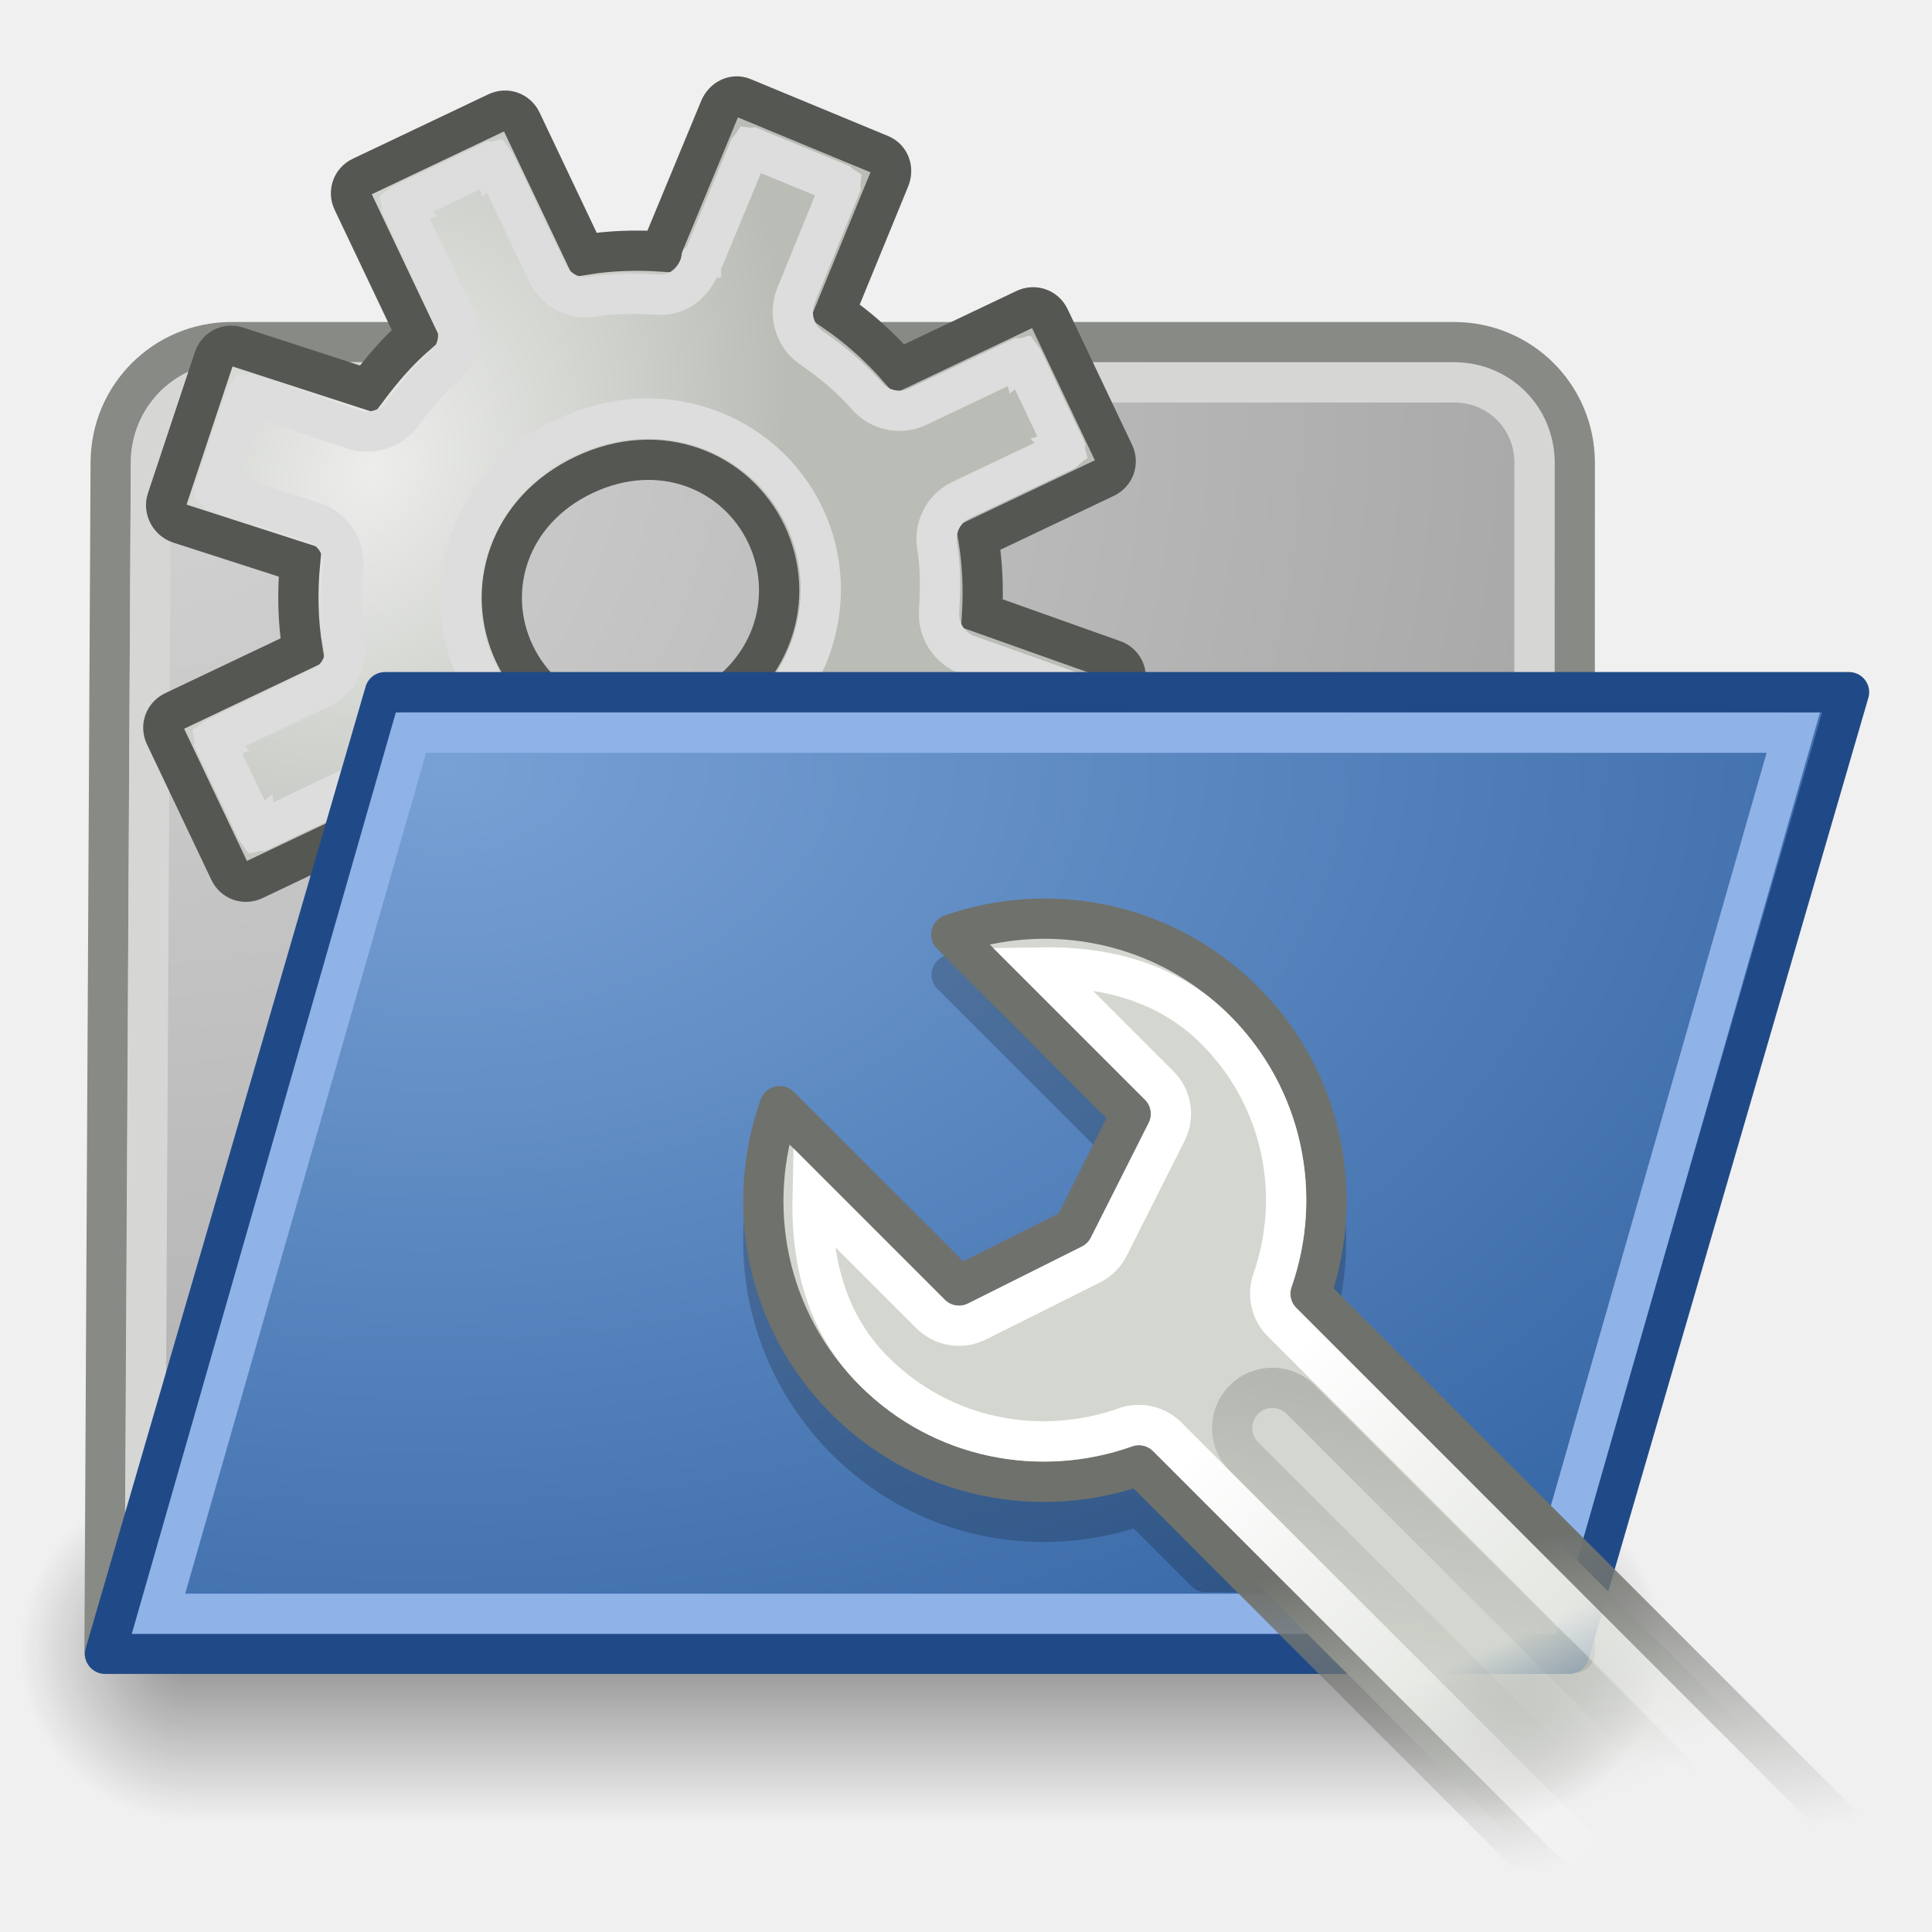
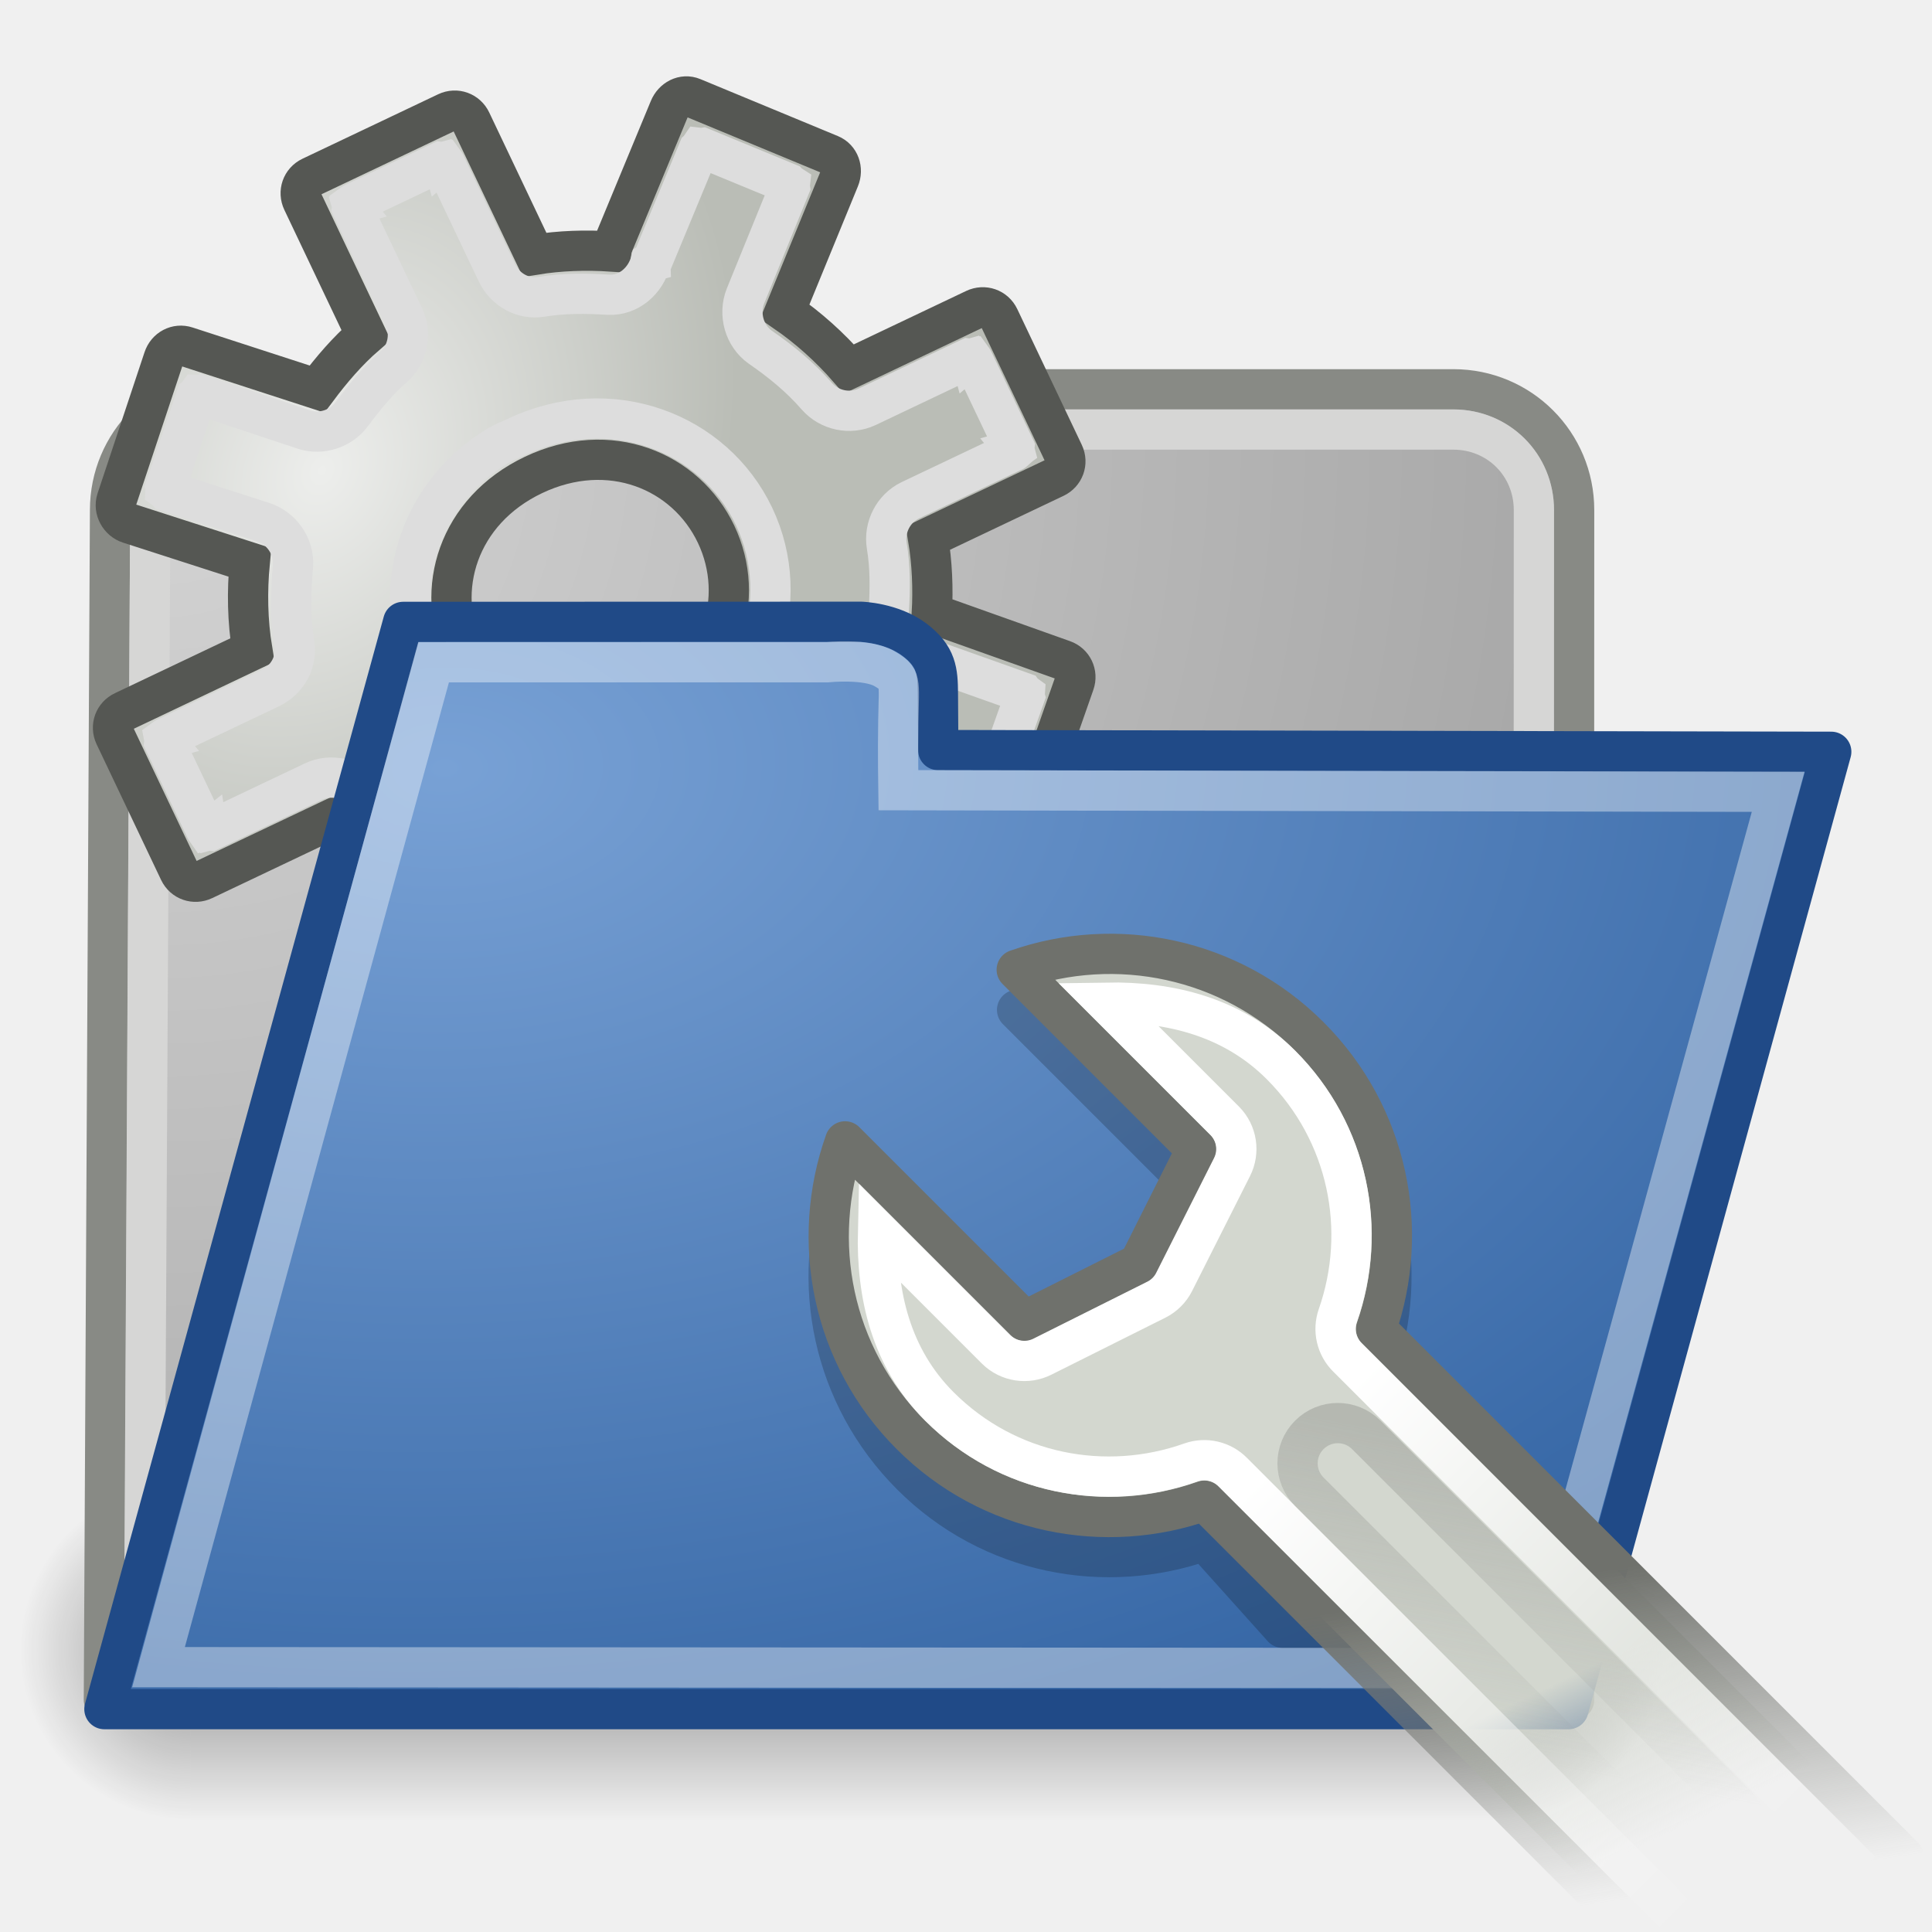
<svg xmlns="http://www.w3.org/2000/svg" xmlns:xlink="http://www.w3.org/1999/xlink" width="48px" height="48px" id="svg11300">
  <defs id="defs3">
    <linearGradient id="linearGradient6969">
      <stop style="stop-color:#78a1d5;stop-opacity:1;" offset="0" id="stop6971" />
      <stop style="stop-color:#3465a4;stop-opacity:1;" offset="1" id="stop6973" />
    </linearGradient>
    <linearGradient id="linearGradient5810">
      <stop style="stop-color:#d4d4d4;stop-opacity:1;" offset="0" id="stop5812" />
      <stop style="stop-color:#999999;stop-opacity:1;" offset="1" id="stop5814" />
    </linearGradient>
    <linearGradient id="linearGradient8440">
      <stop style="stop-color:#edeeec;stop-opacity:1;" offset="0" id="stop8442" />
      <stop style="stop-color:#babdb6;stop-opacity:1;" offset="1" id="stop8444" />
    </linearGradient>
    <linearGradient id="linearGradient51765">
      <stop style="stop-color:#000000;stop-opacity:1" offset="0" id="stop51767" />
      <stop style="stop-color:#000000;stop-opacity:0" offset="1" id="stop51769" />
    </linearGradient>
    <linearGradient id="linearGradient47870">
      <stop style="stop-color:#000000;stop-opacity:0" offset="0" id="stop47872" />
      <stop style="stop-color:#000000;stop-opacity:1" offset="0.5" id="stop47878" />
      <stop style="stop-color:#000000;stop-opacity:0" offset="1" id="stop47874" />
    </linearGradient>
    <linearGradient xlink:href="#linearGradient47870" id="linearGradient9129" gradientUnits="userSpaceOnUse" gradientTransform="matrix(0.982794,0,0,0.9842658,-9.980977,53.02979)" x1="32.085" y1="-14.402" x2="32.085" y2="-5.563" />
    <radialGradient xlink:href="#linearGradient51765" id="radialGradient9131" gradientUnits="userSpaceOnUse" gradientTransform="matrix(1.965588,-1.1207771e-6,6.6884721e-7,2.003937,-60.70285,67.64796)" cx="51.438" cy="-12.203" fx="51.438" fy="-12.203" r="2.172" />
    <radialGradient xlink:href="#linearGradient51765" id="radialGradient9133" gradientUnits="userSpaceOnUse" gradientTransform="matrix(-1.965588,-1.2731588e-7,-1.2941195e-7,2.003937,109.0189,67.64791)" cx="51.438" cy="-12.203" fx="51.438" fy="-12.203" r="2.172" />
    <radialGradient xlink:href="#linearGradient6969" id="radialGradient9137" gradientUnits="userSpaceOnUse" gradientTransform="matrix(3.1627684e-2,1.204482,-1.898884,4.9861567e-2,23.90545,2.303776)" cx="13.645" cy="6.999" fx="13.645" fy="6.999" r="22.563" />
-     <radialGradient xlink:href="#linearGradient5810" id="radialGradient9141" gradientUnits="userSpaceOnUse" gradientTransform="matrix(0.191332,2.624776,-2.57278,0.1875417,24.87364,-0.6031611)" cx="3.319" cy="8.333" fx="3.319" fy="8.333" r="18.266" />
+     <radialGradient xlink:href="#linearGradient5810" id="radialGradient9141" gradientUnits="userSpaceOnUse" gradientTransform="matrix(0.191332,2.624776,-2.57278,0.1875417,24.85801,0.568714)" cx="3.319" cy="8.333" fx="3.319" fy="8.333" r="18.266" />
    <radialGradient xlink:href="#linearGradient8440" id="radialGradient9536" gradientUnits="userSpaceOnUse" gradientTransform="matrix(0.5995759,0.2750639,-0.359289,0.7831675,-16.47146,-33.84629)" cx="56.704" cy="10.241" fx="56.704" fy="10.241" r="14.75" />
-     <linearGradient y2="41.842" x2="30.035" y1="37.667" x1="36.202" gradientUnits="userSpaceOnUse" id="linearGradient2407" xlink:href="#linearGradient3307" />
-     <linearGradient y2="52.806" x2="33.358" y1="37.386" x1="33.358" gradientUnits="userSpaceOnUse" id="linearGradient2405" xlink:href="#linearGradient3315" />
-     <linearGradient y2="51.47" x2="33.233" y1="44.886" x1="38.046" gradientUnits="userSpaceOnUse" id="linearGradient2403" xlink:href="#linearGradient3355" />
-     <linearGradient y2="50.416" x2="33.666" y1="46.094" x1="35.198" gradientUnits="userSpaceOnUse" id="linearGradient2401" xlink:href="#linearGradient3331" />
    <linearGradient id="linearGradient3307">
      <stop id="stop3309" offset="0" style="stop-color:#888a85;stop-opacity:1;" />
      <stop id="stop3311" offset="1" style="stop-color:#888a85;stop-opacity:0;" />
    </linearGradient>
    <linearGradient id="linearGradient3315">
      <stop id="stop3317" offset="0" style="stop-color:white;stop-opacity:1;" />
      <stop id="stop3319" offset="1" style="stop-color:white;stop-opacity:0;" />
    </linearGradient>
    <linearGradient id="linearGradient3331">
      <stop id="stop3333" offset="0" style="stop-color:#d3d7cf;stop-opacity:1;" />
      <stop id="stop3335" offset="1" style="stop-color:#d3d7cf;stop-opacity:0;" />
    </linearGradient>
    <linearGradient id="linearGradient3355">
      <stop style="stop-color:#6f716c;stop-opacity:1;" offset="0" id="stop3357" />
      <stop style="stop-color:#888a85;stop-opacity:0;" offset="1" id="stop3359" />
    </linearGradient>
-     <linearGradient y2="19.539" x2="24.926" y1="40" x1="24.926" gradientTransform="matrix(1.244631,0,0,1.176776,-7.074154,-3.982654)" gradientUnits="userSpaceOnUse" id="linearGradient2295" xlink:href="#linearGradient2781" />
-     <linearGradient y2="12.403" x2="23.069" y1="6.799" x1="23.069" gradientTransform="matrix(1.244631,0,0,1.270795,-7.074154,-5.301762)" gradientUnits="userSpaceOnUse" id="linearGradient2292" xlink:href="#linearGradient3674" />
-     <linearGradient y2="13.409" x2="9.5" y1="16.264" x1="9.5" gradientTransform="matrix(1.260542,0,0,1.205855,-7.473393,-4.945944)" gradientUnits="userSpaceOnUse" id="linearGradient2289" xlink:href="#linearGradient3690" />
-     <radialGradient r="2.172" fy="-12.203" fx="51.438" cy="-12.203" cx="51.438" gradientTransform="matrix(-1.957639,-9.2540676e-8,-1.2888861e-7,1.456579,110.0178,62.73803)" gradientUnits="userSpaceOnUse" id="radialGradient2286" xlink:href="#linearGradient51765" />
-     <radialGradient r="2.172" fy="-12.203" fx="51.438" cy="-12.203" cx="51.438" gradientTransform="matrix(1.957639,-8.146468e-7,6.6614241e-7,1.456579,-59.01756,62.73807)" gradientUnits="userSpaceOnUse" id="radialGradient2284" xlink:href="#linearGradient51765" />
-     <linearGradient y2="-5.563" x2="32.085" y1="-14.402" x1="32.085" gradientTransform="matrix(0.9788196,0,0,0.7154223,-8.500802,52.11272)" gradientUnits="userSpaceOnUse" id="linearGradient2282" xlink:href="#linearGradient47870" />
-     <linearGradient id="linearGradient3690">
-       <stop style="stop-color:white;stop-opacity:1;" offset="0" id="stop3692" />
-       <stop style="stop-color:white;stop-opacity:0.469" offset="1" id="stop3694" />
-     </linearGradient>
-     <linearGradient id="linearGradient3674">
-       <stop style="stop-color:#3465a4;stop-opacity:1" offset="0" id="stop3676" />
-       <stop style="stop-color:#729fcf;stop-opacity:1;" offset="1" id="stop3678" />
-     </linearGradient>
-     <linearGradient id="linearGradient2781">
-       <stop style="stop-color:#d3d7cf;stop-opacity:1" offset="0" id="stop2783" />
-       <stop style="stop-color:#eeeeec;stop-opacity:1" offset="1" id="stop2785" />
-     </linearGradient>
-     <linearGradient xlink:href="#linearGradient3690" id="linearGradient2415" gradientUnits="userSpaceOnUse" gradientTransform="matrix(1.260542,0,0,1.205855,-1.457598,-63.12497)" x1="9.5" y1="16.264" x2="9.5" y2="13.409" />
-     <linearGradient xlink:href="#linearGradient3674" id="linearGradient2418" gradientUnits="userSpaceOnUse" gradientTransform="matrix(1.244631,0,0,1.270795,-1.058359,-63.48078)" x1="23.069" y1="6.799" x2="23.069" y2="12.403" />
-     <linearGradient xlink:href="#linearGradient2781" id="linearGradient2421" gradientUnits="userSpaceOnUse" gradientTransform="matrix(1.244631,0,0,1.176776,-1.058359,-62.16168)" x1="24.926" y1="40" x2="24.926" y2="19.539" />
    <linearGradient xlink:href="#linearGradient3331" id="linearGradient2427" gradientUnits="userSpaceOnUse" x1="35.198" y1="46.094" x2="33.666" y2="50.416" />
    <linearGradient xlink:href="#linearGradient3355" id="linearGradient2429" gradientUnits="userSpaceOnUse" x1="38.046" y1="44.886" x2="33.233" y2="51.47" />
    <linearGradient xlink:href="#linearGradient3315" id="linearGradient2431" gradientUnits="userSpaceOnUse" x1="33.358" y1="37.386" x2="33.358" y2="52.806" />
    <linearGradient xlink:href="#linearGradient3307" id="linearGradient2433" gradientUnits="userSpaceOnUse" x1="36.202" y1="37.667" x2="30.035" y2="41.842" />
+     <linearGradient id="linearGradient4138">
+       <stop style="stop-color:#3465a4;stop-opacity:1;" offset="0" id="stop4140" />
+       <stop style="stop-color:#3465a4;stop-opacity:0;" offset="1" id="stop4142" />
+     </linearGradient>
+     <linearGradient xlink:href="#linearGradient4138" id="linearGradient3577" gradientUnits="userSpaceOnUse" gradientTransform="matrix(0.8547791,-9.910609e-3,-1.0949174e-2,-0.9433915,15.10863,29.1922)" x1="22.958" y1="13.434" x2="15.306" y2="25.954" />
  </defs>
  <g id="layer1">
    <g id="g7423" transform="matrix(0.9960174,0,0,0.9710853,-3.141424,-0.944683)">
      <rect width="32.488" height="8.7" x="7.914" y="38.854" style="opacity:0.4;fill:url(#linearGradient9129);fill-opacity:1;fill-rule:evenodd;stroke:none;stroke-width:1.024;stroke-linecap:butt;stroke-linejoin:miter;stroke-miterlimit:4;stroke-dasharray:none;stroke-dashoffset:0;stroke-opacity:1" id="rect2402" />
      <path d="M 40.402,38.841 L 40.402,47.546 C 42.755,47.513 44.671,45.59 44.671,43.209 C 44.671,40.828 42.755,38.874 40.402,38.841 z" style="opacity:0.4;fill:url(#radialGradient9131);fill-opacity:1;fill-rule:evenodd;stroke:none;stroke-width:1.024;stroke-linecap:butt;stroke-linejoin:miter;stroke-miterlimit:4;stroke-dasharray:none;stroke-dashoffset:0;stroke-opacity:1" id="path2404" />
      <path d="M 7.914,38.841 L 7.914,47.546 C 5.561,47.513 3.645,45.59 3.645,43.209 C 3.645,40.828 5.561,38.874 7.914,38.841 z" style="opacity:0.4;fill:url(#radialGradient9133);fill-opacity:1;fill-rule:evenodd;stroke:none;stroke-width:1.024;stroke-linecap:butt;stroke-linejoin:miter;stroke-miterlimit:4;stroke-dasharray:none;stroke-dashoffset:0;stroke-opacity:1" id="path2406" />
    </g>
-     <path style="fill:url(#radialGradient9141);fill-opacity:1;fill-rule:evenodd;stroke:#888a85;stroke-width:1;stroke-linecap:round;stroke-linejoin:round;stroke-miterlimit:4;stroke-dashoffset:0;stroke-opacity:1" d="M 5.75,8.5 L 36.125,8.5 C 37.787,8.5 39.125,9.838 39.125,11.5 C 39.116,21.353 39.137,31.207 39.124,41.06 C 39.139,41.095 14.771,41.036 2.597,41.058 L 2.75,11.5 C 2.75,9.838 4.088,8.5 5.75,8.5 z" id="rect5037" />
-     <path style="fill:none;fill-opacity:1;fill-rule:evenodd;stroke:#d6d6d5;stroke-width:1;stroke-linecap:round;stroke-linejoin:round;stroke-miterlimit:4;stroke-dashoffset:0;stroke-opacity:1" id="path8507" d="M 5,10 C 3.881,10 3,10.881 3,12 L 2.844,40.562 C 8.914,40.554 17.408,40.556 24.688,40.562 C 28.494,40.566 31.903,40.562 34.375,40.562 C 35.611,40.563 36.626,40.564 37.312,40.562 C 37.34,40.562 37.349,40.563 37.375,40.562 C 37.386,31.045 37.366,21.522 37.375,12 C 37.375,10.881 36.494,10 35.375,10 L 5,10 z" transform="translate(0.75,-0.5)" />
-     <g id="g9532" transform="translate(-4.596194,21.92031)">
+     <path style="fill:url(#radialGradient9141);fill-opacity:1;fill-rule:evenodd;stroke:#888a85;stroke-width:1;stroke-linecap:round;stroke-linejoin:round;stroke-miterlimit:4;stroke-dashoffset:0;stroke-opacity:1" d="M 5.734,9.672 L 36.109,9.672 C 37.771,9.672 39.109,11.01 39.109,12.672 C 39.1,22.525 39.122,32.378 39.108,42.232 C 39.123,42.266 14.756,42.208 2.581,42.23 L 2.734,12.672 C 2.734,11.01 4.072,9.672 5.734,9.672 z" id="rect5037" />
+     <path style="fill:none;fill-opacity:1;fill-rule:evenodd;stroke:#d6d6d5;stroke-width:1;stroke-linecap:round;stroke-linejoin:round;stroke-miterlimit:4;stroke-dashoffset:0;stroke-opacity:1" id="path8507" d="M 5,10 C 3.881,10 3,10.881 3,12 L 2.844,40.562 C 8.914,40.554 17.408,40.556 24.688,40.562 C 28.494,40.566 31.903,40.562 34.375,40.562 C 35.611,40.563 36.626,40.564 37.312,40.562 C 37.34,40.562 37.349,40.563 37.375,40.562 C 37.386,31.045 37.366,21.522 37.375,12 C 37.375,10.881 36.494,10 35.375,10 L 5,10 z" transform="translate(0.734375,0.6718751)" />
+     <g id="g9532" transform="translate(-5.846194,21.92031)">
      <path id="path2591" d="M 13.576,-17.525 C 13.343,-17.414 13.255,-17.147 13.362,-16.921 L 14.94,-13.6 C 14.478,-13.2 14.081,-12.734 13.722,-12.254 L 10.477,-13.308 C 10.24,-13.386 9.991,-13.255 9.911,-13.01 L 8.745,-9.505 C 8.664,-9.26 8.817,-8.992 9.055,-8.915 L 12.051,-7.949 C 11.983,-7.23 11.994,-6.496 12.114,-5.767 L 8.914,-4.246 C 8.688,-4.139 8.588,-3.876 8.699,-3.642 L 10.3,-0.273 C 10.411,-0.04 10.678,0.049 10.904,-0.059 L 14.08,-1.568 C 14.528,-1.057 15.046,-0.634 15.592,-0.251 L 14.438,3.218 C 14.355,3.463 14.476,3.716 14.712,3.795 L 18.193,4.973 C 18.429,5.053 18.676,4.919 18.759,4.675 L 19.923,1.289 C 20.629,1.337 21.347,1.321 22.058,1.189 L 23.591,4.414 C 23.698,4.639 23.961,4.739 24.194,4.628 L 27.563,3.027 C 27.797,2.916 27.885,2.649 27.778,2.423 L 26.222,-0.849 C 26.699,-1.28 27.095,-1.776 27.455,-2.291 L 30.71,-1.153 C 30.945,-1.071 31.226,-1.195 31.311,-1.439 L 32.537,-4.942 C 32.623,-5.186 32.498,-5.437 32.263,-5.52 L 28.997,-6.682 C 29.031,-7.299 29.006,-7.932 28.903,-8.555 L 32.055,-10.053 C 32.281,-10.16 32.381,-10.423 32.27,-10.656 L 30.669,-14.026 C 30.558,-14.259 30.291,-14.347 30.065,-14.24 L 26.937,-12.753 C 26.461,-13.3 25.929,-13.776 25.344,-14.179 L 26.697,-17.478 C 26.795,-17.716 26.702,-17.983 26.471,-18.078 L 23.055,-19.493 C 22.824,-19.588 22.575,-19.457 22.477,-19.218 L 21.062,-15.802 C 21.045,-15.761 21.041,-15.714 21.036,-15.672 C 20.407,-15.713 19.761,-15.694 19.127,-15.591 L 17.549,-18.912 C 17.442,-19.137 17.179,-19.237 16.945,-19.126 L 13.576,-17.525 z M 19.102,-10.121 C 20.982,-11.015 22.883,-10.233 23.637,-8.648 C 24.39,-7.063 23.796,-5.095 21.915,-4.201 C 20.035,-3.307 18.134,-4.089 17.38,-5.674 C 16.627,-7.259 17.221,-9.227 19.102,-10.121 z" style="fill:url(#radialGradient9536);fill-opacity:1;fill-rule:evenodd;stroke:#555753;stroke-width:1;stroke-linecap:butt;stroke-linejoin:miter;stroke-miterlimit:4;stroke-dasharray:none;stroke-dashoffset:0;stroke-opacity:1" />
      <path transform="matrix(0.7700597,-0.3660118,0.3660118,0.7700597,-33.54138,2.692535)" d="M 60.844,3.531 C 60.842,3.542 60.842,3.552 60.844,3.562 C 60.833,3.56 60.823,3.56 60.812,3.562 C 60.81,3.573 60.81,3.583 60.812,3.594 C 60.799,3.601 60.789,3.612 60.781,3.625 L 60.781,7.156 C 60.777,7.706 60.403,8.192 59.875,8.344 C 59.307,8.501 58.762,8.76 58.188,9.062 C 57.721,9.307 57.134,9.231 56.75,8.875 L 54.438,6.656 C 54.427,6.654 54.417,6.654 54.406,6.656 C 54.399,6.643 54.388,6.632 54.375,6.625 C 54.362,6.632 54.351,6.643 54.344,6.656 C 54.333,6.654 54.323,6.654 54.312,6.656 L 52.375,8.656 C 52.373,8.667 52.373,8.677 52.375,8.688 C 52.362,8.695 52.351,8.706 52.344,8.719 C 52.351,8.732 52.362,8.743 52.375,8.75 C 52.373,8.76 52.373,8.771 52.375,8.781 L 54.5,10.781 C 54.918,11.171 55.029,11.814 54.75,12.312 C 54.359,12.968 54.016,13.668 53.812,14.375 C 53.661,14.902 53.177,15.245 52.625,15.25 L 49.25,15.25 C 49.24,15.248 49.229,15.248 49.219,15.25 C 49.217,15.26 49.217,15.271 49.219,15.281 C 49.208,15.279 49.198,15.279 49.188,15.281 C 49.185,15.292 49.185,15.302 49.188,15.312 C 49.174,15.32 49.164,15.331 49.156,15.344 L 49.156,18.156 C 49.154,18.167 49.154,18.177 49.156,18.188 C 49.167,18.19 49.177,18.19 49.188,18.188 C 49.185,18.198 49.185,18.208 49.188,18.219 C 49.198,18.221 49.208,18.221 49.219,18.219 C 49.226,18.232 49.237,18.243 49.25,18.25 L 52.594,18.25 C 53.143,18.255 53.63,18.629 53.781,19.156 C 53.959,19.787 54.267,20.367 54.625,21 C 54.893,21.479 54.816,22.075 54.438,22.469 L 52,25.031 C 51.998,25.042 51.998,25.052 52,25.062 C 51.987,25.07 51.976,25.081 51.969,25.094 C 51.976,25.107 51.987,25.118 52,25.125 C 51.998,25.135 51.998,25.146 52,25.156 L 53.938,27.031 C 53.948,27.033 53.958,27.033 53.969,27.031 C 53.976,27.044 53.987,27.055 54,27.062 C 54.013,27.055 54.024,27.044 54.031,27.031 C 54.042,27.033 54.052,27.033 54.062,27.031 L 56.438,24.594 C 56.827,24.176 57.47,24.065 57.969,24.344 C 58.63,24.715 59.283,25.036 59.969,25.219 C 60.496,25.37 60.87,25.857 60.875,26.406 L 60.875,29.812 C 60.873,29.823 60.873,29.833 60.875,29.844 C 60.885,29.846 60.896,29.846 60.906,29.844 C 60.904,29.854 60.904,29.865 60.906,29.875 C 60.917,29.877 60.927,29.877 60.938,29.875 C 60.945,29.888 60.956,29.899 60.969,29.906 L 63.781,29.906 C 63.792,29.908 63.802,29.908 63.812,29.906 C 63.815,29.896 63.815,29.885 63.812,29.875 C 63.823,29.877 63.833,29.877 63.844,29.875 C 63.846,29.865 63.846,29.854 63.844,29.844 C 63.857,29.836 63.868,29.826 63.875,29.812 L 63.875,26.344 C 63.873,25.806 64.207,25.325 64.719,25.156 C 64.728,25.154 64.741,25.159 64.75,25.156 C 64.763,25.152 64.768,25.129 64.781,25.125 C 65.351,24.948 65.925,24.67 66.5,24.344 C 66.979,24.076 67.575,24.152 67.969,24.531 L 70.312,26.844 C 70.323,26.846 70.333,26.846 70.344,26.844 C 70.351,26.857 70.362,26.868 70.375,26.875 C 70.388,26.868 70.399,26.857 70.406,26.844 C 70.417,26.846 70.427,26.846 70.438,26.844 L 72.375,24.906 C 72.377,24.896 72.377,24.885 72.375,24.875 C 72.388,24.868 72.399,24.857 72.406,24.844 C 72.399,24.831 72.388,24.82 72.375,24.812 C 72.377,24.802 72.377,24.792 72.375,24.781 L 70.062,22.469 C 69.661,22.068 69.583,21.427 69.875,20.938 C 70.187,20.365 70.452,19.823 70.625,19.219 C 70.776,18.691 71.263,18.317 71.812,18.312 L 75.125,18.312 C 75.135,18.315 75.146,18.315 75.156,18.312 C 75.158,18.302 75.158,18.292 75.156,18.281 C 75.167,18.283 75.177,18.283 75.188,18.281 C 75.19,18.271 75.19,18.26 75.188,18.25 C 75.201,18.243 75.211,18.232 75.219,18.219 L 75.219,15.406 C 75.221,15.396 75.221,15.385 75.219,15.375 C 75.208,15.373 75.198,15.373 75.188,15.375 C 75.19,15.365 75.19,15.354 75.188,15.344 C 75.177,15.342 75.167,15.342 75.156,15.344 C 75.149,15.331 75.138,15.32 75.125,15.312 L 71.844,15.312 C 71.294,15.308 70.808,14.934 70.656,14.406 C 70.457,13.692 70.148,13.041 69.781,12.406 C 69.502,11.907 69.614,11.265 70.031,10.875 L 72.562,8.562 C 72.565,8.552 72.565,8.542 72.562,8.531 C 72.576,8.524 72.586,8.513 72.594,8.5 C 72.586,8.487 72.576,8.476 72.562,8.469 C 72.565,8.458 72.565,8.448 72.562,8.438 L 70.75,6.438 C 70.74,6.435 70.729,6.435 70.719,6.438 C 70.711,6.424 70.701,6.414 70.688,6.406 C 70.674,6.414 70.664,6.424 70.656,6.438 C 70.646,6.435 70.635,6.435 70.625,6.438 L 68.062,8.75 C 68.052,8.748 68.042,8.748 68.031,8.75 C 68.018,8.757 68.007,8.768 68,8.781 C 67.99,8.779 67.979,8.779 67.969,8.781 C 67.59,9.229 66.957,9.407 66.438,9.125 C 65.854,8.8 65.266,8.52 64.656,8.344 C 64.129,8.193 63.786,7.709 63.781,7.156 L 63.781,3.625 C 63.783,3.615 63.783,3.604 63.781,3.594 C 63.771,3.592 63.76,3.592 63.75,3.594 C 63.752,3.583 63.752,3.573 63.75,3.562 C 63.74,3.56 63.729,3.56 63.719,3.562 C 63.711,3.549 63.701,3.539 63.688,3.531 L 60.875,3.531 C 60.865,3.529 60.854,3.529 60.844,3.531 z M 61.656,11.719 C 61.841,11.701 62.028,11.719 62.219,11.719 C 65.277,11.719 67.5,14.06 67.5,16.781 C 67.5,19.502 65.277,21.844 62.219,21.844 C 59.16,21.844 56.938,19.502 56.938,16.781 C 56.937,14.23 58.891,11.987 61.656,11.719 z" id="path9530" style="fill:none;fill-opacity:1;fill-rule:evenodd;stroke:#dddddd;stroke-width:1.173;stroke-linecap:butt;stroke-linejoin:miter;stroke-miterlimit:4;stroke-dasharray:none;stroke-dashoffset:0;stroke-opacity:1" />
    </g>
-     <path style="fill:url(#radialGradient9137);fill-opacity:1;fill-rule:evenodd;stroke:#204a87;stroke-width:1;stroke-linecap:round;stroke-linejoin:round;stroke-miterlimit:4;stroke-dashoffset:0;stroke-opacity:1" d="M 9.564,17.197 L 45.939,17.197 L 38.985,41.088 L 2.61,41.088 L 9.564,17.197 z " id="rect5425" />
-     <path transform="translate(0.75,-0.5)" style="fill:none;fill-opacity:1;fill-rule:evenodd;stroke:#8fb2e7;stroke-width:1;stroke-linecap:round;stroke-linejoin:miter;stroke-miterlimit:4;stroke-dashoffset:0;stroke-opacity:1" d="M 9.46,18.703 L 3.188,40.594 L 37.531,40.594 L 43.804,18.703 L 9.46,18.703 z " id="path7360" />
+     <path style="fill:url(#radialGradient9137);fill-opacity:1;fill-rule:evenodd;stroke:#204a87;stroke-width:1;stroke-linecap:round;stroke-linejoin:round;stroke-miterlimit:4;stroke-dashoffset:0;stroke-opacity:1" d="M 10.017,15.451 L 21.39,15.448 C 21.39,15.448 22.153,15.469 22.714,15.889 C 23.275,16.31 23.297,16.69 23.302,17.221 C 23.31,17.976 23.309,18.635 23.309,18.635 L 45.497,18.678 L 38.969,42.463 L 2.594,42.463 L 10.017,15.451 z" id="rect5425" />
+     <path transform="translate(0.75,-0.5)" style="fill:none;fill-opacity:1;fill-rule:evenodd;stroke:#ffffff;stroke-width:1;stroke-linecap:round;stroke-linejoin:miter;stroke-miterlimit:4;stroke-dashoffset:0;stroke-opacity:0.391" d="M 10.022,16.953 L 3.188,41.92 L 37.443,41.942 L 43.428,20.172 L 21.57,20.132 C 21.57,20.132 21.555,19.171 21.568,18.431 C 21.585,17.38 21.654,17.365 21.22,17.111 C 20.779,16.853 19.8,16.953 19.8,16.953 L 10.022,16.953 z" id="path7360" />
    <g style="display:inline" id="g2721" transform="translate(-5.156883,-98.25535)" />
-     <path id="path6270" d="M 25.519,23.84 C 24.876,23.879 24.259,24 23.644,24.215 L 28.113,28.684 L 26.676,31.528 L 23.832,32.934 L 19.363,28.497 C 18.488,30.963 19.047,33.805 21.019,35.778 C 22.992,37.75 25.835,38.278 28.301,37.403 L 29.957,39.059 L 38.113,39.059 C 38.217,39.059 38.325,39.038 38.426,39.028 L 32.551,33.153 C 33.413,30.693 32.86,27.837 30.894,25.872 C 29.42,24.398 27.449,23.725 25.519,23.84 z" style="opacity:0.2;color:#000000;fill:#000000;fill-opacity:1;fill-rule:nonzero;stroke:#000000;stroke-width:1;stroke-linecap:round;stroke-linejoin:round;marker:none;marker-start:none;marker-mid:none;marker-end:none;stroke-miterlimit:4;stroke-dasharray:none;stroke-dashoffset:1.4;stroke-opacity:1;visibility:visible;display:inline;overflow:visible" />
-     <g id="g3199" transform="translate(-64.7332,-3.10855)">
+     <path id="path6270" d="M 27.144,24.715 C 26.501,24.754 25.884,24.875 25.269,25.09 L 29.738,29.559 L 28.301,32.403 L 25.457,33.809 L 20.988,29.372 C 20.113,31.838 20.672,34.68 22.644,36.653 C 24.617,38.625 27.46,39.153 29.926,38.278 L 31.869,40.442 L 40.025,40.442 C 40.129,40.442 40.237,40.421 40.338,40.411 L 34.176,34.028 C 35.038,31.568 34.485,28.712 32.519,26.747 C 31.045,25.273 29.074,24.6 27.144,24.715 z" style="opacity:0.2;color:#000000;fill:#000000;fill-opacity:1;fill-rule:nonzero;stroke:#000000;stroke-width:1;stroke-linecap:round;stroke-linejoin:round;marker:none;marker-start:none;marker-mid:none;marker-end:none;stroke-miterlimit:4;stroke-dasharray:none;stroke-dashoffset:1.4;stroke-opacity:1;visibility:visible;display:inline;overflow:visible" />
+     <g id="g3199" transform="translate(-63.1082,-2.23355)">
      <path id="path3193" d="M 32.5,24.188 C 30.137,25.312 28.5,27.71 28.5,30.5 C 28.5,33.29 30.137,35.688 32.5,36.812 L 32.5,55.35 L 38.531,55.35 L 38.531,36.812 C 40.88,35.683 42.5,33.28 42.5,30.5 C 42.5,27.72 40.88,25.317 38.531,24.188 L 38.531,30.5 L 35.516,31.5 L 32.5,30.5 L 32.5,24.188 z" style="opacity:1;color:#000000;fill:url(#linearGradient2427);fill-opacity:1;fill-rule:nonzero;stroke:url(#linearGradient2429);stroke-width:1;stroke-linecap:round;stroke-linejoin:round;marker:none;marker-start:none;marker-mid:none;marker-end:none;stroke-miterlimit:4;stroke-dasharray:none;stroke-dashoffset:1.4;stroke-opacity:1;visibility:visible;display:inline;overflow:visible" transform="matrix(0.707107,-0.707107,0.707107,0.707107,44.01958,36.46818)" />
      <path id="path3195" d="M 31.5,26.344 C 30.359,27.432 29.5,28.792 29.5,30.5 C 29.5,32.901 30.909,34.941 32.938,35.906 C 33.285,36.074 33.504,36.427 33.5,36.812 L 33.5,55.742 L 37.531,55.742 L 37.531,36.812 C 37.527,36.427 37.746,36.074 38.094,35.906 C 40.107,34.938 41.5,32.893 41.5,30.5 C 41.5,28.802 40.657,27.434 39.531,26.344 L 39.531,30.5 C 39.528,30.928 39.251,31.305 38.844,31.438 L 35.812,32.438 C 35.61,32.505 35.39,32.505 35.188,32.438 L 32.188,31.438 C 31.781,31.305 31.504,30.928 31.5,30.5 L 31.5,26.344 z" style="color:#000000;fill:none;fill-opacity:1;fill-rule:nonzero;stroke:url(#linearGradient2431);stroke-width:1;stroke-linecap:round;stroke-linejoin:miter;marker:none;marker-start:none;marker-mid:none;marker-end:none;stroke-miterlimit:4;stroke-dashoffset:1.4;stroke-opacity:1;visibility:visible;display:inline;overflow:visible" transform="matrix(0.707107,-0.707107,0.707107,0.707107,44.01958,36.46818)" />
      <rect ry="1" rx="1" y="37.5" x="34.5" height="15" width="2" id="rect3197" style="opacity:0.4;color:#000000;fill:none;fill-opacity:1;fill-rule:nonzero;stroke:url(#linearGradient2433);stroke-width:1;stroke-linecap:round;stroke-linejoin:miter;marker:none;marker-start:none;marker-mid:none;marker-end:none;stroke-miterlimit:4;stroke-dasharray:none;stroke-dashoffset:1.4;stroke-opacity:1;visibility:visible;display:inline;overflow:visible" transform="matrix(0.707107,-0.707107,0.707107,0.707107,44.01958,36.46818)" />
    </g>
+     <path id="rect4784" d="M -122.594,-10.647 L -74.594,-10.647 L -74.594,37.353 L -122.594,37.353 L -122.594,-10.647 z" style="fill:none;fill-opacity:0.75;fill-rule:evenodd;stroke:none;stroke-width:1px;stroke-linecap:butt;stroke-linejoin:miter;stroke-opacity:1" />
+     <g id="layer2" transform="translate(-123.5939,-9.646865)" />
  </g>
</svg>
